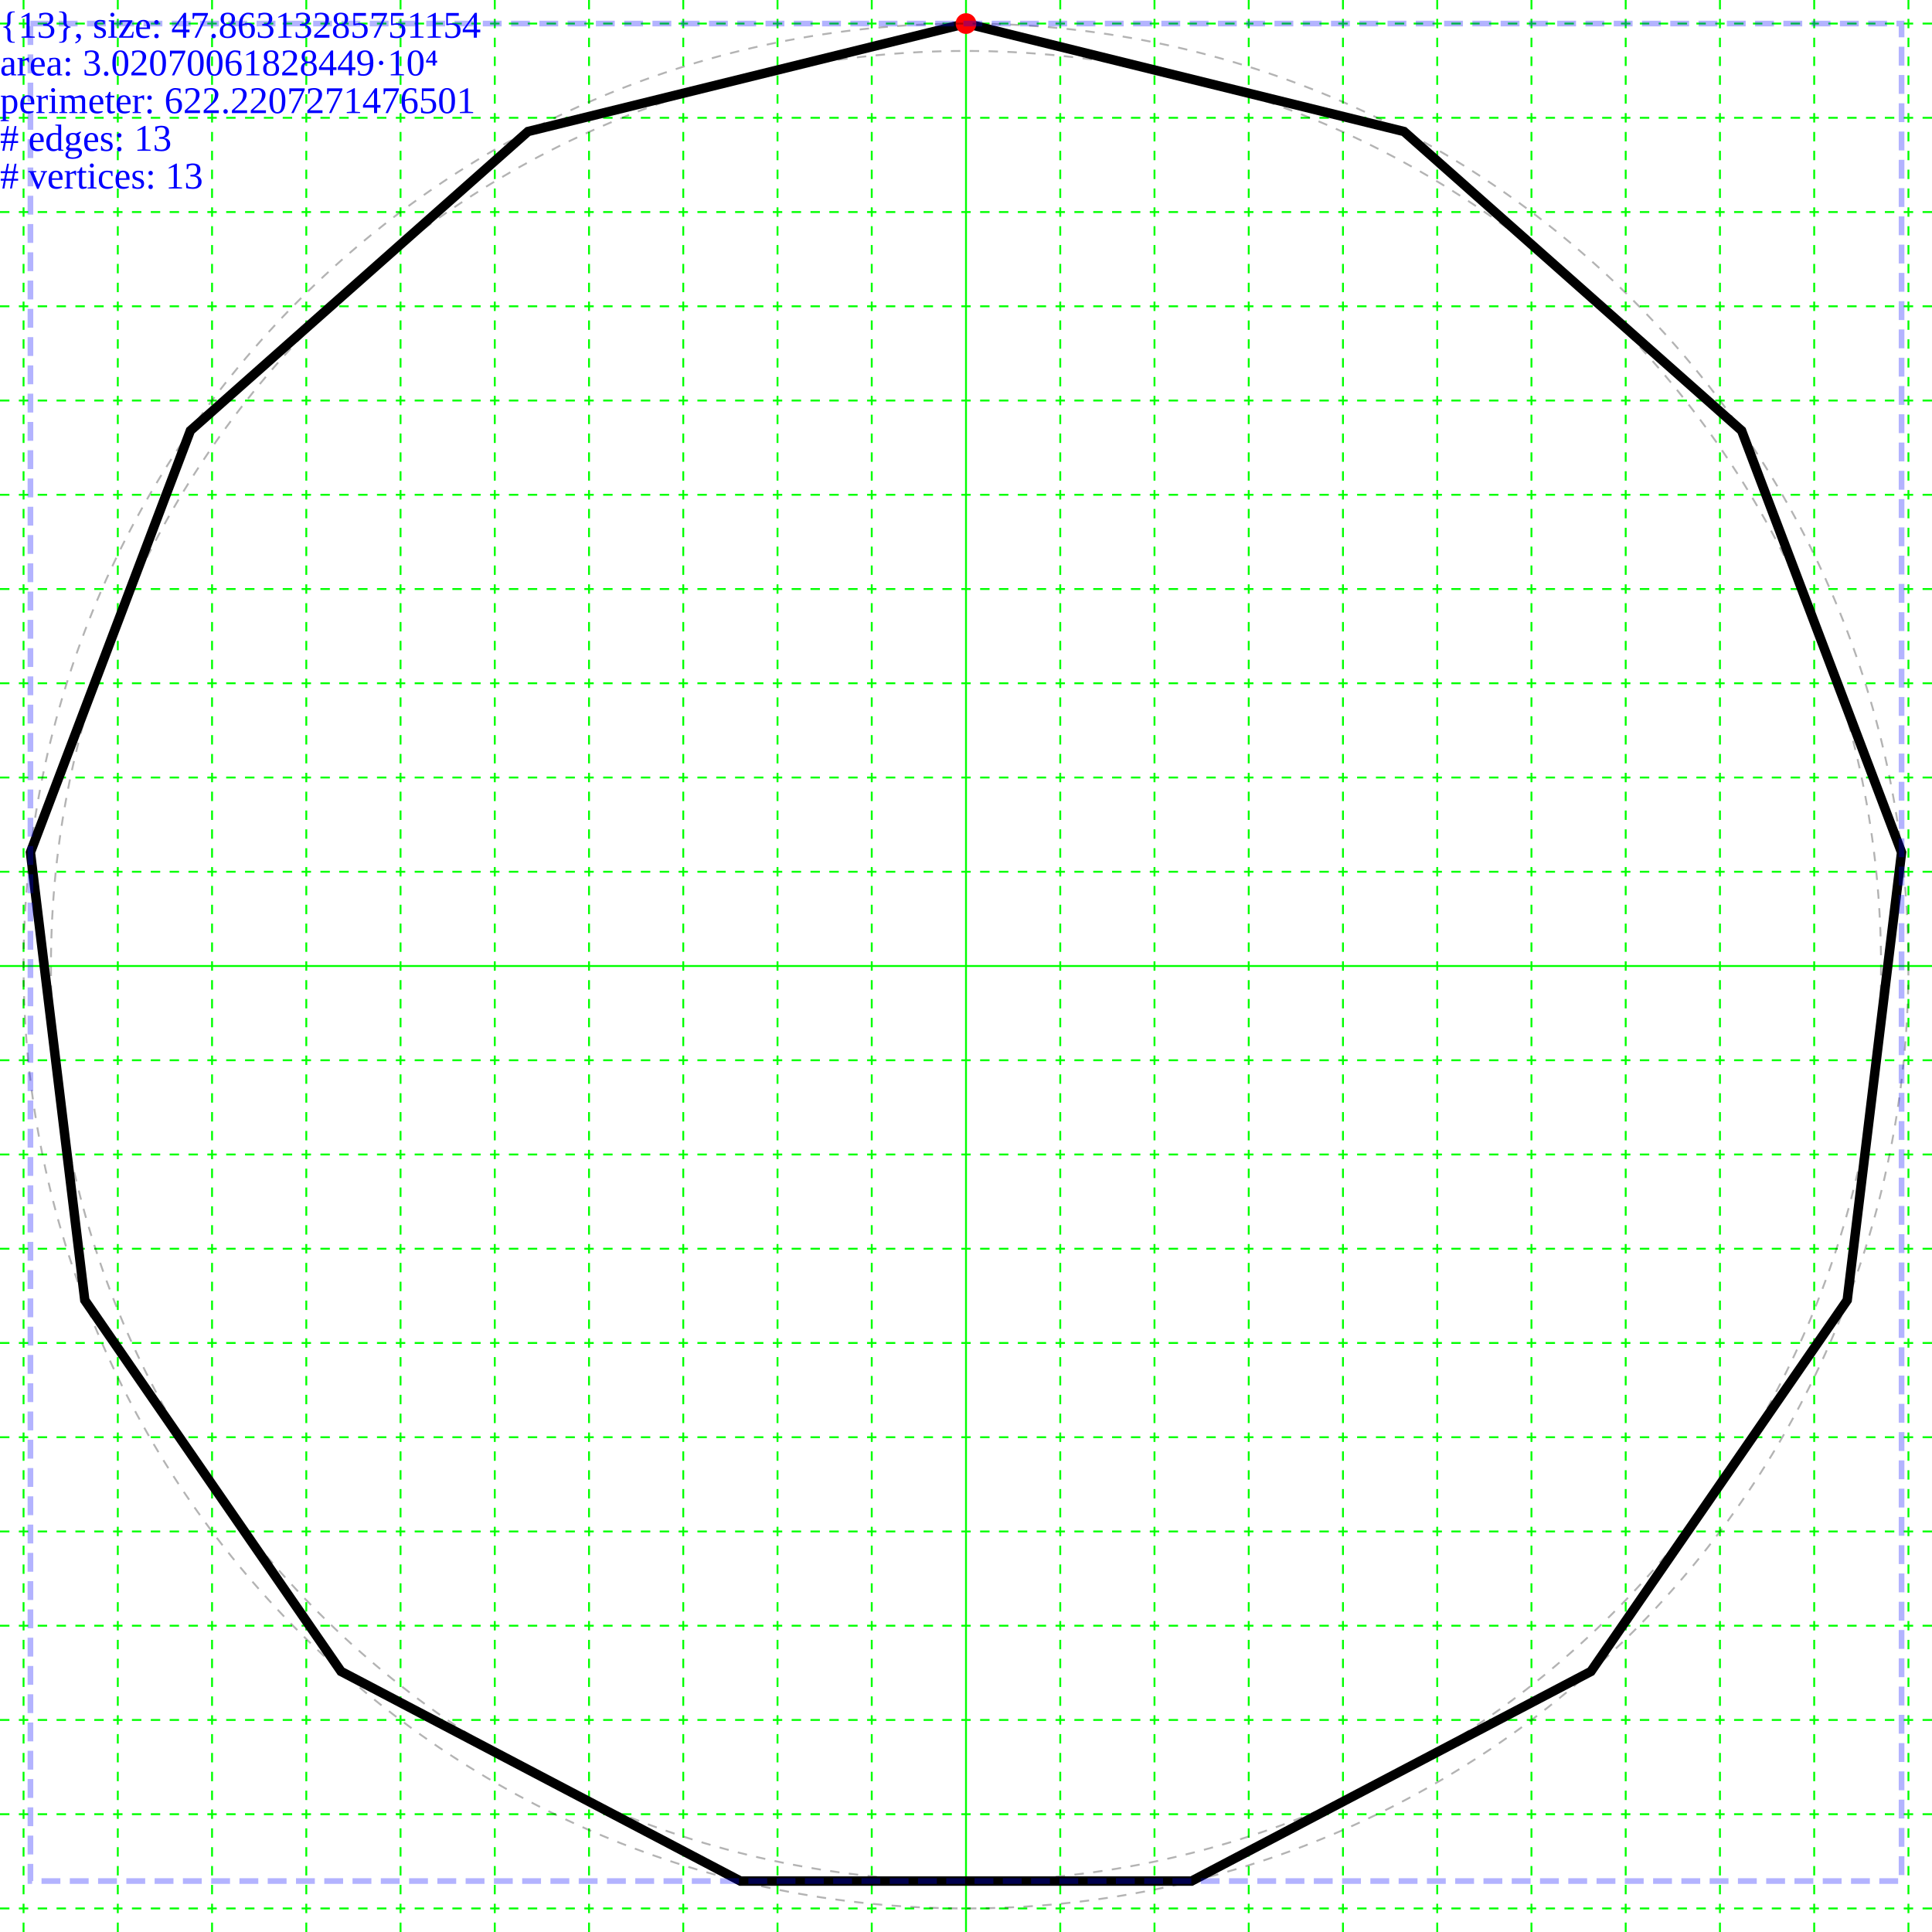
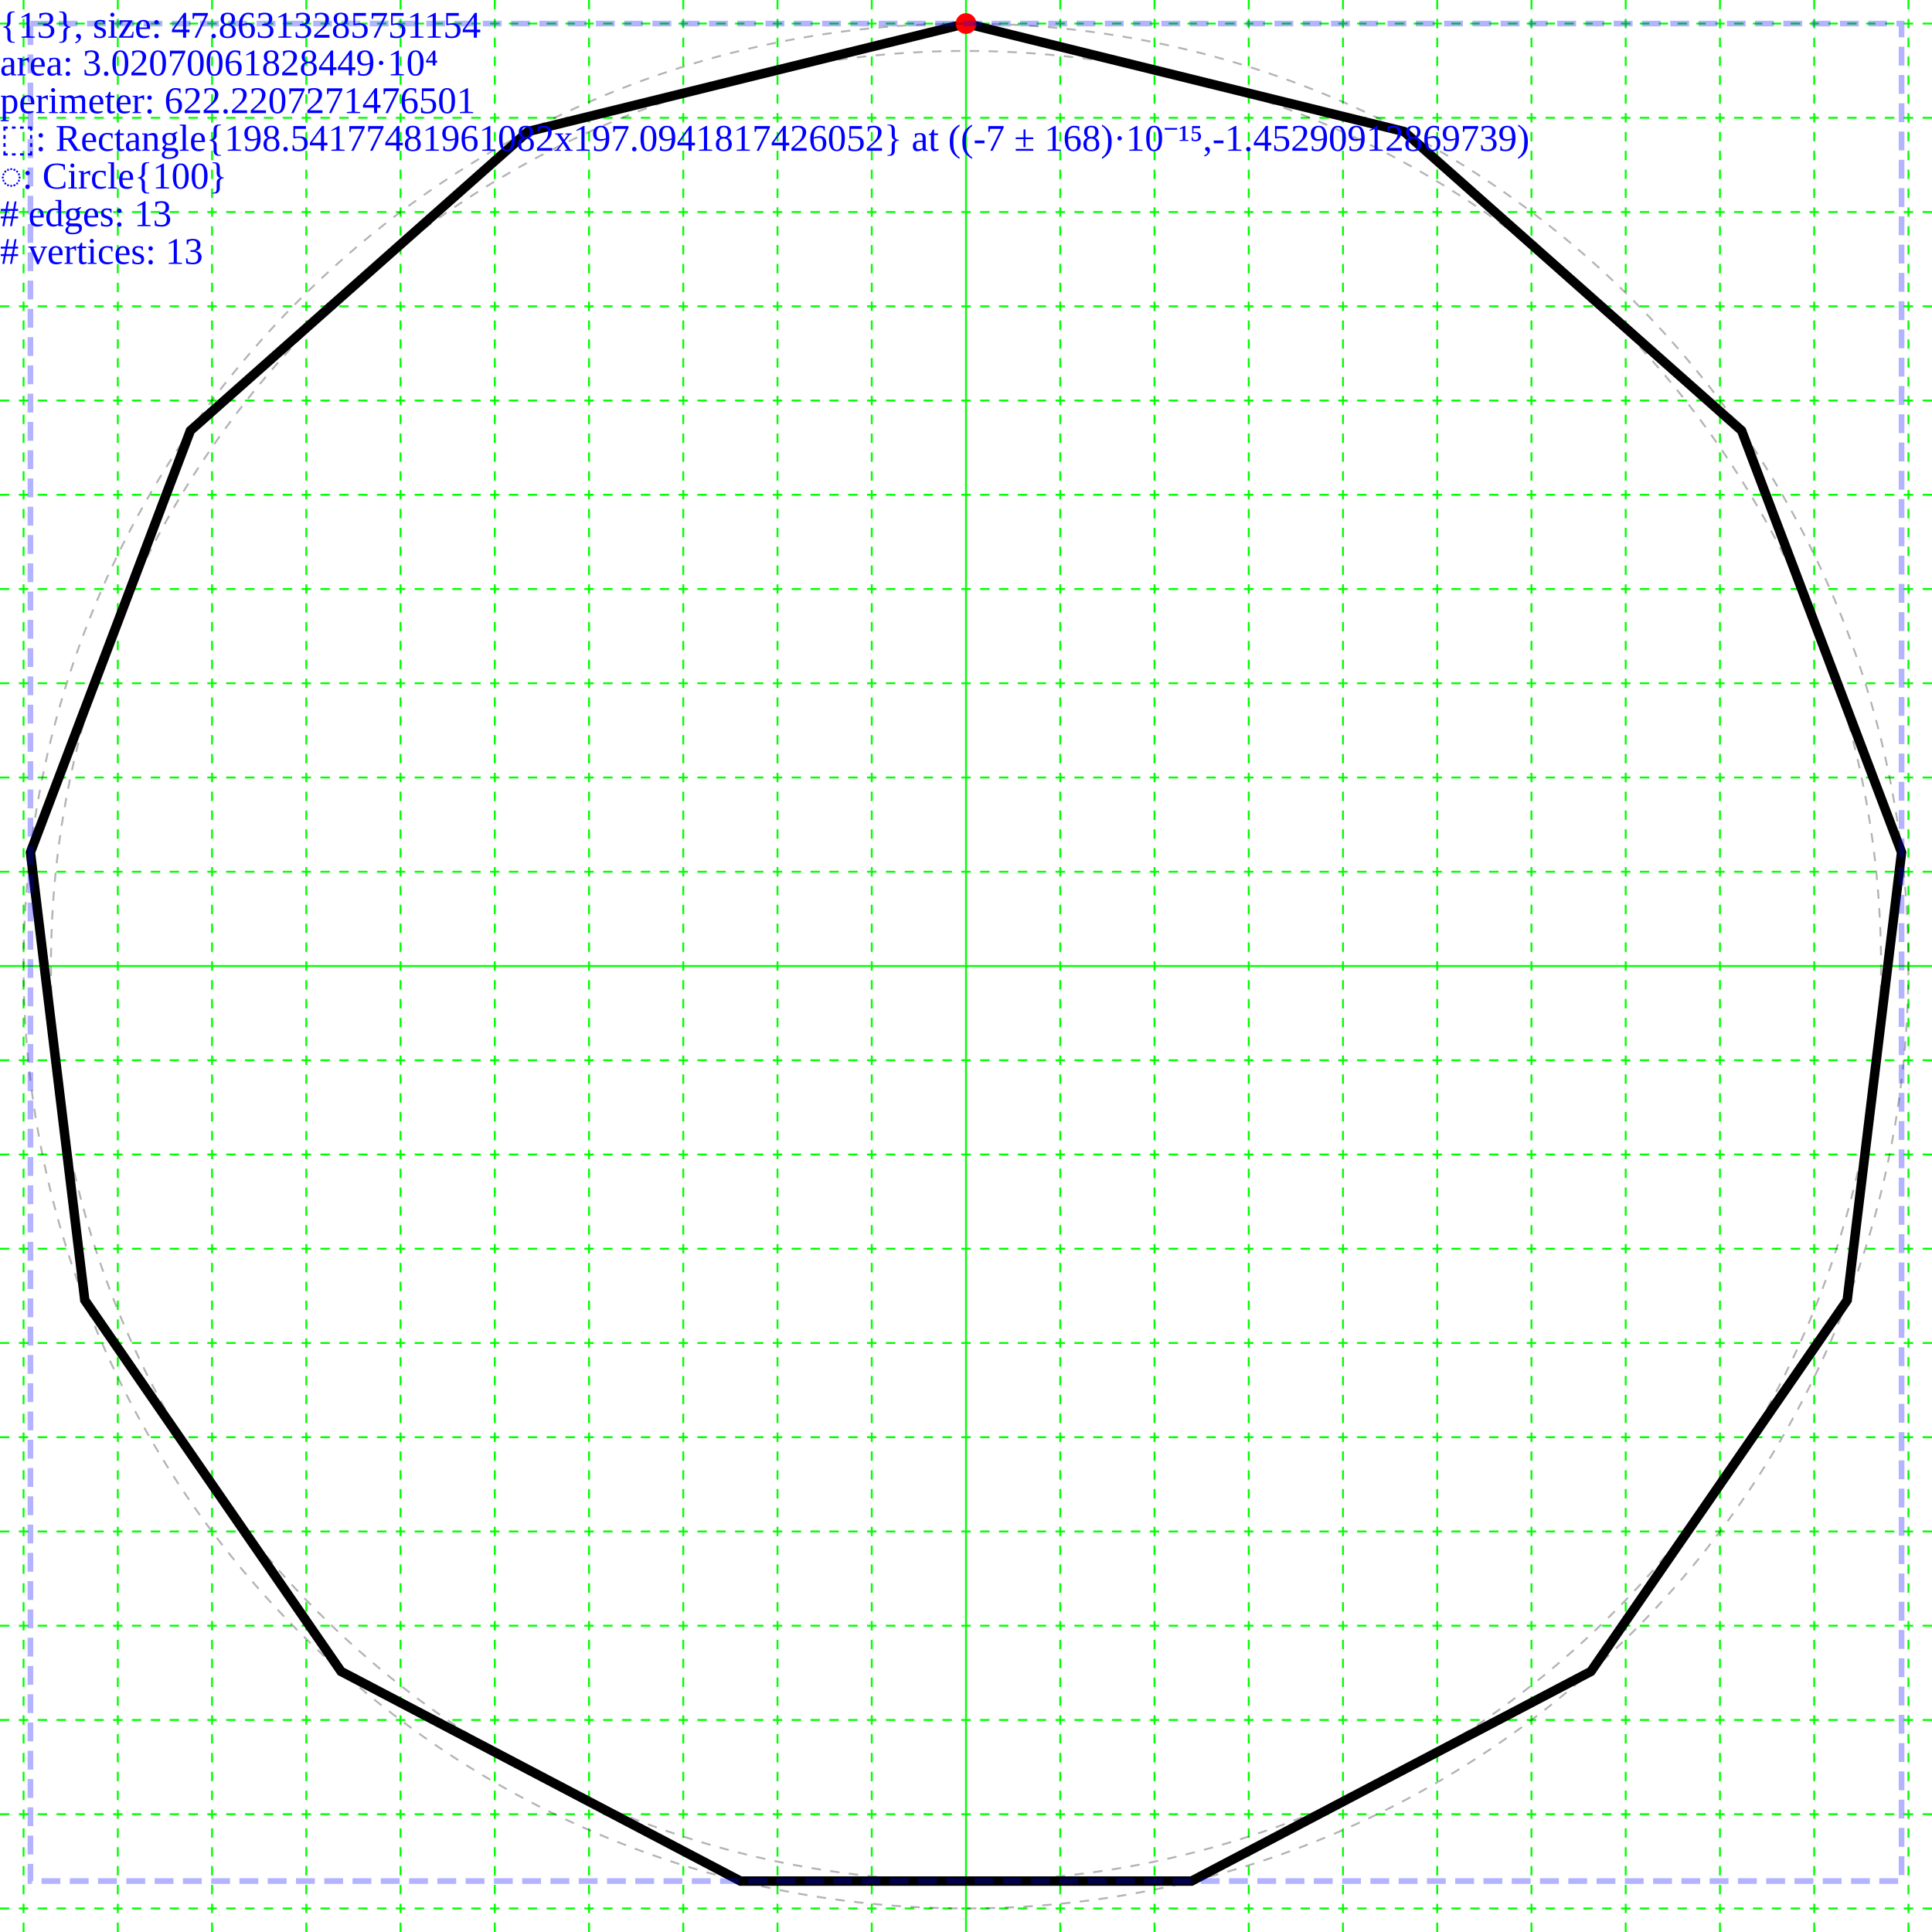
<svg xmlns="http://www.w3.org/2000/svg" height="205.0" width="205.0">
  <g transform="translate(102.5,102.5)">
    <g id="grid">
      <line stroke="#00ff00" stroke-width="0.2" x1="0" x2="0" y1="-102.5" y2="102.5" />
      <line stroke="#00ff00" stroke-dasharray="1,1" stroke-width="0.2" x1="10.0" x2="10.0" y1="-102.5" y2="102.5" />
      <line stroke="#00ff00" stroke-dasharray="1,1" stroke-width="0.2" x1="-10.0" x2="-10.0" y1="-102.5" y2="102.5" />
      <line stroke="#00ff00" stroke-dasharray="1,1" stroke-width="0.2" x1="20.0" x2="20.0" y1="-102.5" y2="102.5" />
      <line stroke="#00ff00" stroke-dasharray="1,1" stroke-width="0.2" x1="-20.0" x2="-20.0" y1="-102.5" y2="102.5" />
      <line stroke="#00ff00" stroke-dasharray="1,1" stroke-width="0.2" x1="30.0" x2="30.0" y1="-102.5" y2="102.5" />
      <line stroke="#00ff00" stroke-dasharray="1,1" stroke-width="0.2" x1="-30.0" x2="-30.0" y1="-102.5" y2="102.5" />
      <line stroke="#00ff00" stroke-dasharray="1,1" stroke-width="0.2" x1="40.0" x2="40.0" y1="-102.5" y2="102.5" />
      <line stroke="#00ff00" stroke-dasharray="1,1" stroke-width="0.2" x1="-40.0" x2="-40.0" y1="-102.5" y2="102.5" />
      <line stroke="#00ff00" stroke-dasharray="1,1" stroke-width="0.2" x1="50.0" x2="50.0" y1="-102.5" y2="102.5" />
      <line stroke="#00ff00" stroke-dasharray="1,1" stroke-width="0.2" x1="-50.0" x2="-50.0" y1="-102.5" y2="102.5" />
      <line stroke="#00ff00" stroke-dasharray="1,1" stroke-width="0.2" x1="60.0" x2="60.0" y1="-102.5" y2="102.5" />
      <line stroke="#00ff00" stroke-dasharray="1,1" stroke-width="0.2" x1="-60.0" x2="-60.0" y1="-102.5" y2="102.5" />
      <line stroke="#00ff00" stroke-dasharray="1,1" stroke-width="0.2" x1="70.0" x2="70.0" y1="-102.5" y2="102.5" />
      <line stroke="#00ff00" stroke-dasharray="1,1" stroke-width="0.2" x1="-70.0" x2="-70.0" y1="-102.5" y2="102.5" />
      <line stroke="#00ff00" stroke-dasharray="1,1" stroke-width="0.2" x1="80.0" x2="80.0" y1="-102.5" y2="102.5" />
      <line stroke="#00ff00" stroke-dasharray="1,1" stroke-width="0.2" x1="-80.0" x2="-80.0" y1="-102.5" y2="102.5" />
      <line stroke="#00ff00" stroke-dasharray="1,1" stroke-width="0.2" x1="90.0" x2="90.0" y1="-102.5" y2="102.5" />
      <line stroke="#00ff00" stroke-dasharray="1,1" stroke-width="0.2" x1="-90.0" x2="-90.0" y1="-102.5" y2="102.5" />
      <line stroke="#00ff00" stroke-dasharray="1,1" stroke-width="0.2" x1="100.0" x2="100.0" y1="-102.5" y2="102.5" />
      <line stroke="#00ff00" stroke-dasharray="1,1" stroke-width="0.2" x1="-100.0" x2="-100.0" y1="-102.5" y2="102.5" />
      <line stroke="#00ff00" stroke-dasharray="1,1" stroke-width="0.2" x1="110.0" x2="110.0" y1="-102.5" y2="102.5" />
      <line stroke="#00ff00" stroke-dasharray="1,1" stroke-width="0.2" x1="-110.0" x2="-110.0" y1="-102.5" y2="102.5" />
      <line stroke="#00ff00" stroke-width="0.2" x1="-102.5" x2="102.5" y1="0" y2="0" />
      <line stroke="#00ff00" stroke-dasharray="1,1" stroke-width="0.2" x1="-102.5" x2="102.5" y1="10.0" y2="10.0" />
      <line stroke="#00ff00" stroke-dasharray="1,1" stroke-width="0.2" x1="-102.5" x2="102.5" y1="-10.0" y2="-10.0" />
      <line stroke="#00ff00" stroke-dasharray="1,1" stroke-width="0.2" x1="-102.5" x2="102.5" y1="20.0" y2="20.0" />
      <line stroke="#00ff00" stroke-dasharray="1,1" stroke-width="0.2" x1="-102.5" x2="102.5" y1="-20.0" y2="-20.0" />
      <line stroke="#00ff00" stroke-dasharray="1,1" stroke-width="0.2" x1="-102.5" x2="102.5" y1="30.0" y2="30.0" />
      <line stroke="#00ff00" stroke-dasharray="1,1" stroke-width="0.2" x1="-102.5" x2="102.5" y1="-30.0" y2="-30.0" />
      <line stroke="#00ff00" stroke-dasharray="1,1" stroke-width="0.2" x1="-102.5" x2="102.5" y1="40.0" y2="40.0" />
      <line stroke="#00ff00" stroke-dasharray="1,1" stroke-width="0.2" x1="-102.5" x2="102.5" y1="-40.0" y2="-40.0" />
      <line stroke="#00ff00" stroke-dasharray="1,1" stroke-width="0.2" x1="-102.5" x2="102.5" y1="50.0" y2="50.0" />
      <line stroke="#00ff00" stroke-dasharray="1,1" stroke-width="0.2" x1="-102.5" x2="102.5" y1="-50.0" y2="-50.0" />
      <line stroke="#00ff00" stroke-dasharray="1,1" stroke-width="0.2" x1="-102.5" x2="102.5" y1="60.0" y2="60.0" />
      <line stroke="#00ff00" stroke-dasharray="1,1" stroke-width="0.2" x1="-102.5" x2="102.5" y1="-60.0" y2="-60.0" />
      <line stroke="#00ff00" stroke-dasharray="1,1" stroke-width="0.2" x1="-102.5" x2="102.5" y1="70.0" y2="70.0" />
      <line stroke="#00ff00" stroke-dasharray="1,1" stroke-width="0.2" x1="-102.5" x2="102.5" y1="-70.0" y2="-70.0" />
      <line stroke="#00ff00" stroke-dasharray="1,1" stroke-width="0.2" x1="-102.5" x2="102.5" y1="80.0" y2="80.0" />
      <line stroke="#00ff00" stroke-dasharray="1,1" stroke-width="0.2" x1="-102.5" x2="102.5" y1="-80.0" y2="-80.0" />
      <line stroke="#00ff00" stroke-dasharray="1,1" stroke-width="0.2" x1="-102.5" x2="102.5" y1="90.0" y2="90.0" />
      <line stroke="#00ff00" stroke-dasharray="1,1" stroke-width="0.2" x1="-102.5" x2="102.5" y1="-90.0" y2="-90.0" />
      <line stroke="#00ff00" stroke-dasharray="1,1" stroke-width="0.2" x1="-102.5" x2="102.5" y1="100.0" y2="100.0" />
      <line stroke="#00ff00" stroke-dasharray="1,1" stroke-width="0.2" x1="-102.5" x2="102.5" y1="-100.0" y2="-100.0" />
      <line stroke="#00ff00" stroke-dasharray="1,1" stroke-width="0.2" x1="-102.5" x2="102.5" y1="110.0" y2="110.0" />
      <line stroke="#00ff00" stroke-dasharray="1,1" stroke-width="0.2" x1="-102.5" x2="102.5" y1="-110.0" y2="-110.0" />
      <line stroke="#00ff00" stroke-dasharray="1,1" stroke-width="0.2" x1="-102.5" x2="102.5" y1="120.0" y2="120.0" />
      <line stroke="#00ff00" stroke-dasharray="1,1" stroke-width="0.2" x1="-102.5" x2="102.5" y1="-120.0" y2="-120.0" />
      <line stroke="#00ff00" stroke-dasharray="1,1" stroke-width="0.2" x1="-102.5" x2="102.5" y1="130.0" y2="130.0" />
      <line stroke="#00ff00" stroke-dasharray="1,1" stroke-width="0.2" x1="-102.5" x2="102.5" y1="-130.0" y2="-130.0" />
      <line stroke="#00ff00" stroke-dasharray="1,1" stroke-width="0.2" x1="-102.5" x2="102.5" y1="140.0" y2="140.0" />
      <line stroke="#00ff00" stroke-dasharray="1,1" stroke-width="0.2" x1="-102.5" x2="102.5" y1="-140.0" y2="-140.0" />
      <line stroke="#00ff00" stroke-dasharray="1,1" stroke-width="0.2" x1="-102.5" x2="102.5" y1="150.0" y2="150.0" />
      <line stroke="#00ff00" stroke-dasharray="1,1" stroke-width="0.2" x1="-102.5" x2="102.5" y1="-150.0" y2="-150.0" />
      <line stroke="#00ff00" stroke-dasharray="1,1" stroke-width="0.2" x1="-102.5" x2="102.5" y1="160.0" y2="160.0" />
      <line stroke="#00ff00" stroke-dasharray="1,1" stroke-width="0.2" x1="-102.5" x2="102.5" y1="-160.0" y2="-160.0" />
      <line stroke="#00ff00" stroke-dasharray="1,1" stroke-width="0.2" x1="-102.5" x2="102.5" y1="170.0" y2="170.0" />
      <line stroke="#00ff00" stroke-dasharray="1,1" stroke-width="0.2" x1="-102.5" x2="102.5" y1="-170.0" y2="-170.0" />
      <line stroke="#00ff00" stroke-dasharray="1,1" stroke-width="0.2" x1="-102.5" x2="102.5" y1="180.0" y2="180.0" />
      <line stroke="#00ff00" stroke-dasharray="1,1" stroke-width="0.2" x1="-102.5" x2="102.5" y1="-180.0" y2="-180.0" />
      <line stroke="#00ff00" stroke-dasharray="1,1" stroke-width="0.2" x1="-102.5" x2="102.5" y1="190.0" y2="190.0" />
      <line stroke="#00ff00" stroke-dasharray="1,1" stroke-width="0.2" x1="-102.5" x2="102.5" y1="-190.0" y2="-190.0" />
      <line stroke="#00ff00" stroke-dasharray="1,1" stroke-width="0.2" x1="-102.5" x2="102.5" y1="200.0" y2="200.0" />
      <line stroke="#00ff00" stroke-dasharray="1,1" stroke-width="0.2" x1="-102.5" x2="102.5" y1="-200.0" y2="-200.0" />
      <line stroke="#00ff00" stroke-dasharray="1,1" stroke-width="0.2" x1="-102.5" x2="102.5" y1="210.0" y2="210.0" />
      <line stroke="#00ff00" stroke-dasharray="1,1" stroke-width="0.2" x1="-102.5" x2="102.5" y1="-210.0" y2="-210.0" />
    </g>
    <g>
      <polygon fill="none" points="6.123233995736766E-15,-100.0 46.472,-88.546 82.298,-56.806 99.271,-12.054 93.502,35.46 66.312,74.851 23.932,97.094 -23.932,97.094 -66.312,74.851 -93.502,35.46 -99.271,-12.054 -82.298,-56.806 -46.472,-88.546" stroke="black" stroke-width="1" />
      <circle cx="6.123233995736766E-15" cy="-100.0" fill="#ff0000" r="1.1" />
      <circle fill="none" r="97.094" stroke="black" stroke-dasharray="1,1" stroke-opacity="0.3" stroke-width="0.2" />
      <circle fill="none" r="100.0" stroke="black" stroke-dasharray="1,1" stroke-opacity="0.3" stroke-width="0.2" />
      <rect fill="none" height="197.094" stroke="blue" stroke-dasharray="2,1" stroke-opacity="0.3" stroke-width="0.6" width="198.542" x="-99.271" y="-100.0" />
    </g>
  </g>
  <g>
    <text fill="blue" font-size="4.0" id="info" x="0" y="0">
      <tspan dy="4.0" x="0">{13}, size: 47.86313285751154</tspan>
      <tspan dy="4.0" x="0">area: 3.02070061828449·10⁴</tspan>
      <tspan dy="4.0" x="0">perimeter: 622.2207271476501</tspan>
+       <tspan dy="4.0" x="0">⬚: Rectangle{198.54177481961082x197.0941817426052} at ((-7 ± 168)·10⁻¹⁵,-1.45290912869739)</tspan>
+       <tspan dy="4.0" x="0">◌: Circle{100}</tspan>
      <tspan dy="4.0" x="0"># edges: 13</tspan>
      <tspan dy="4.0" x="0"># vertices: 13</tspan>
    </text>
  </g>
</svg>
